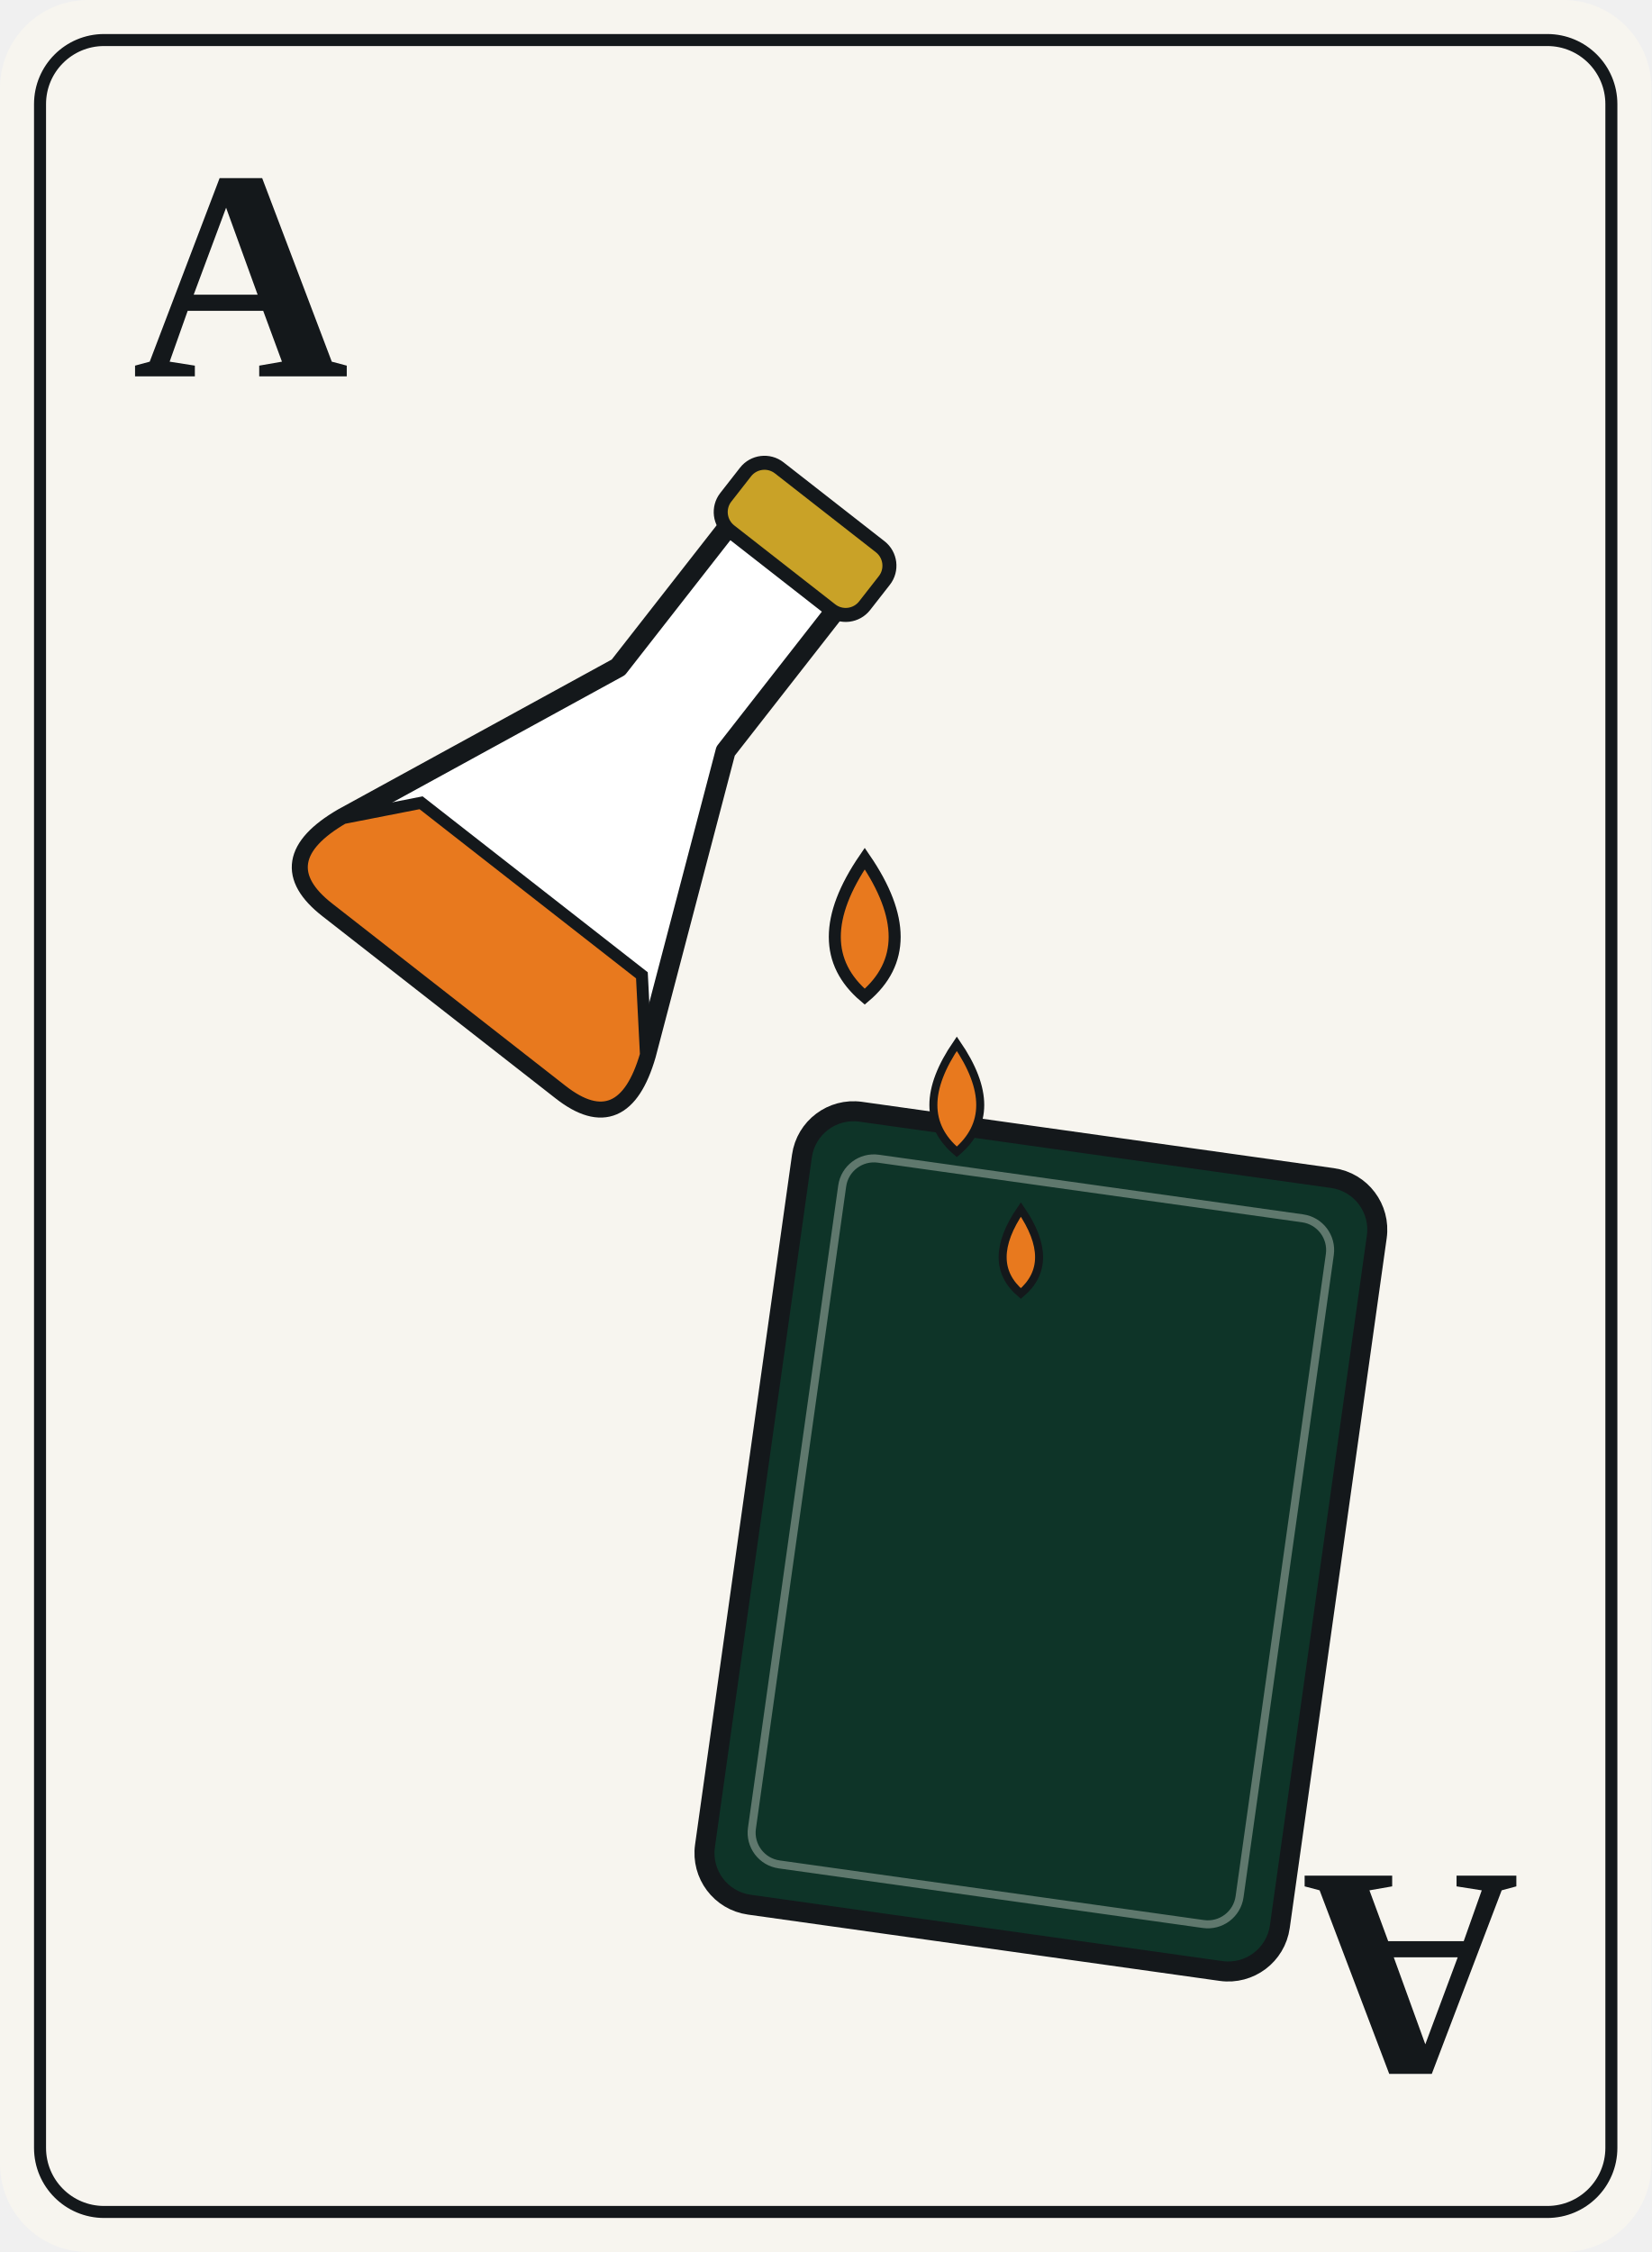
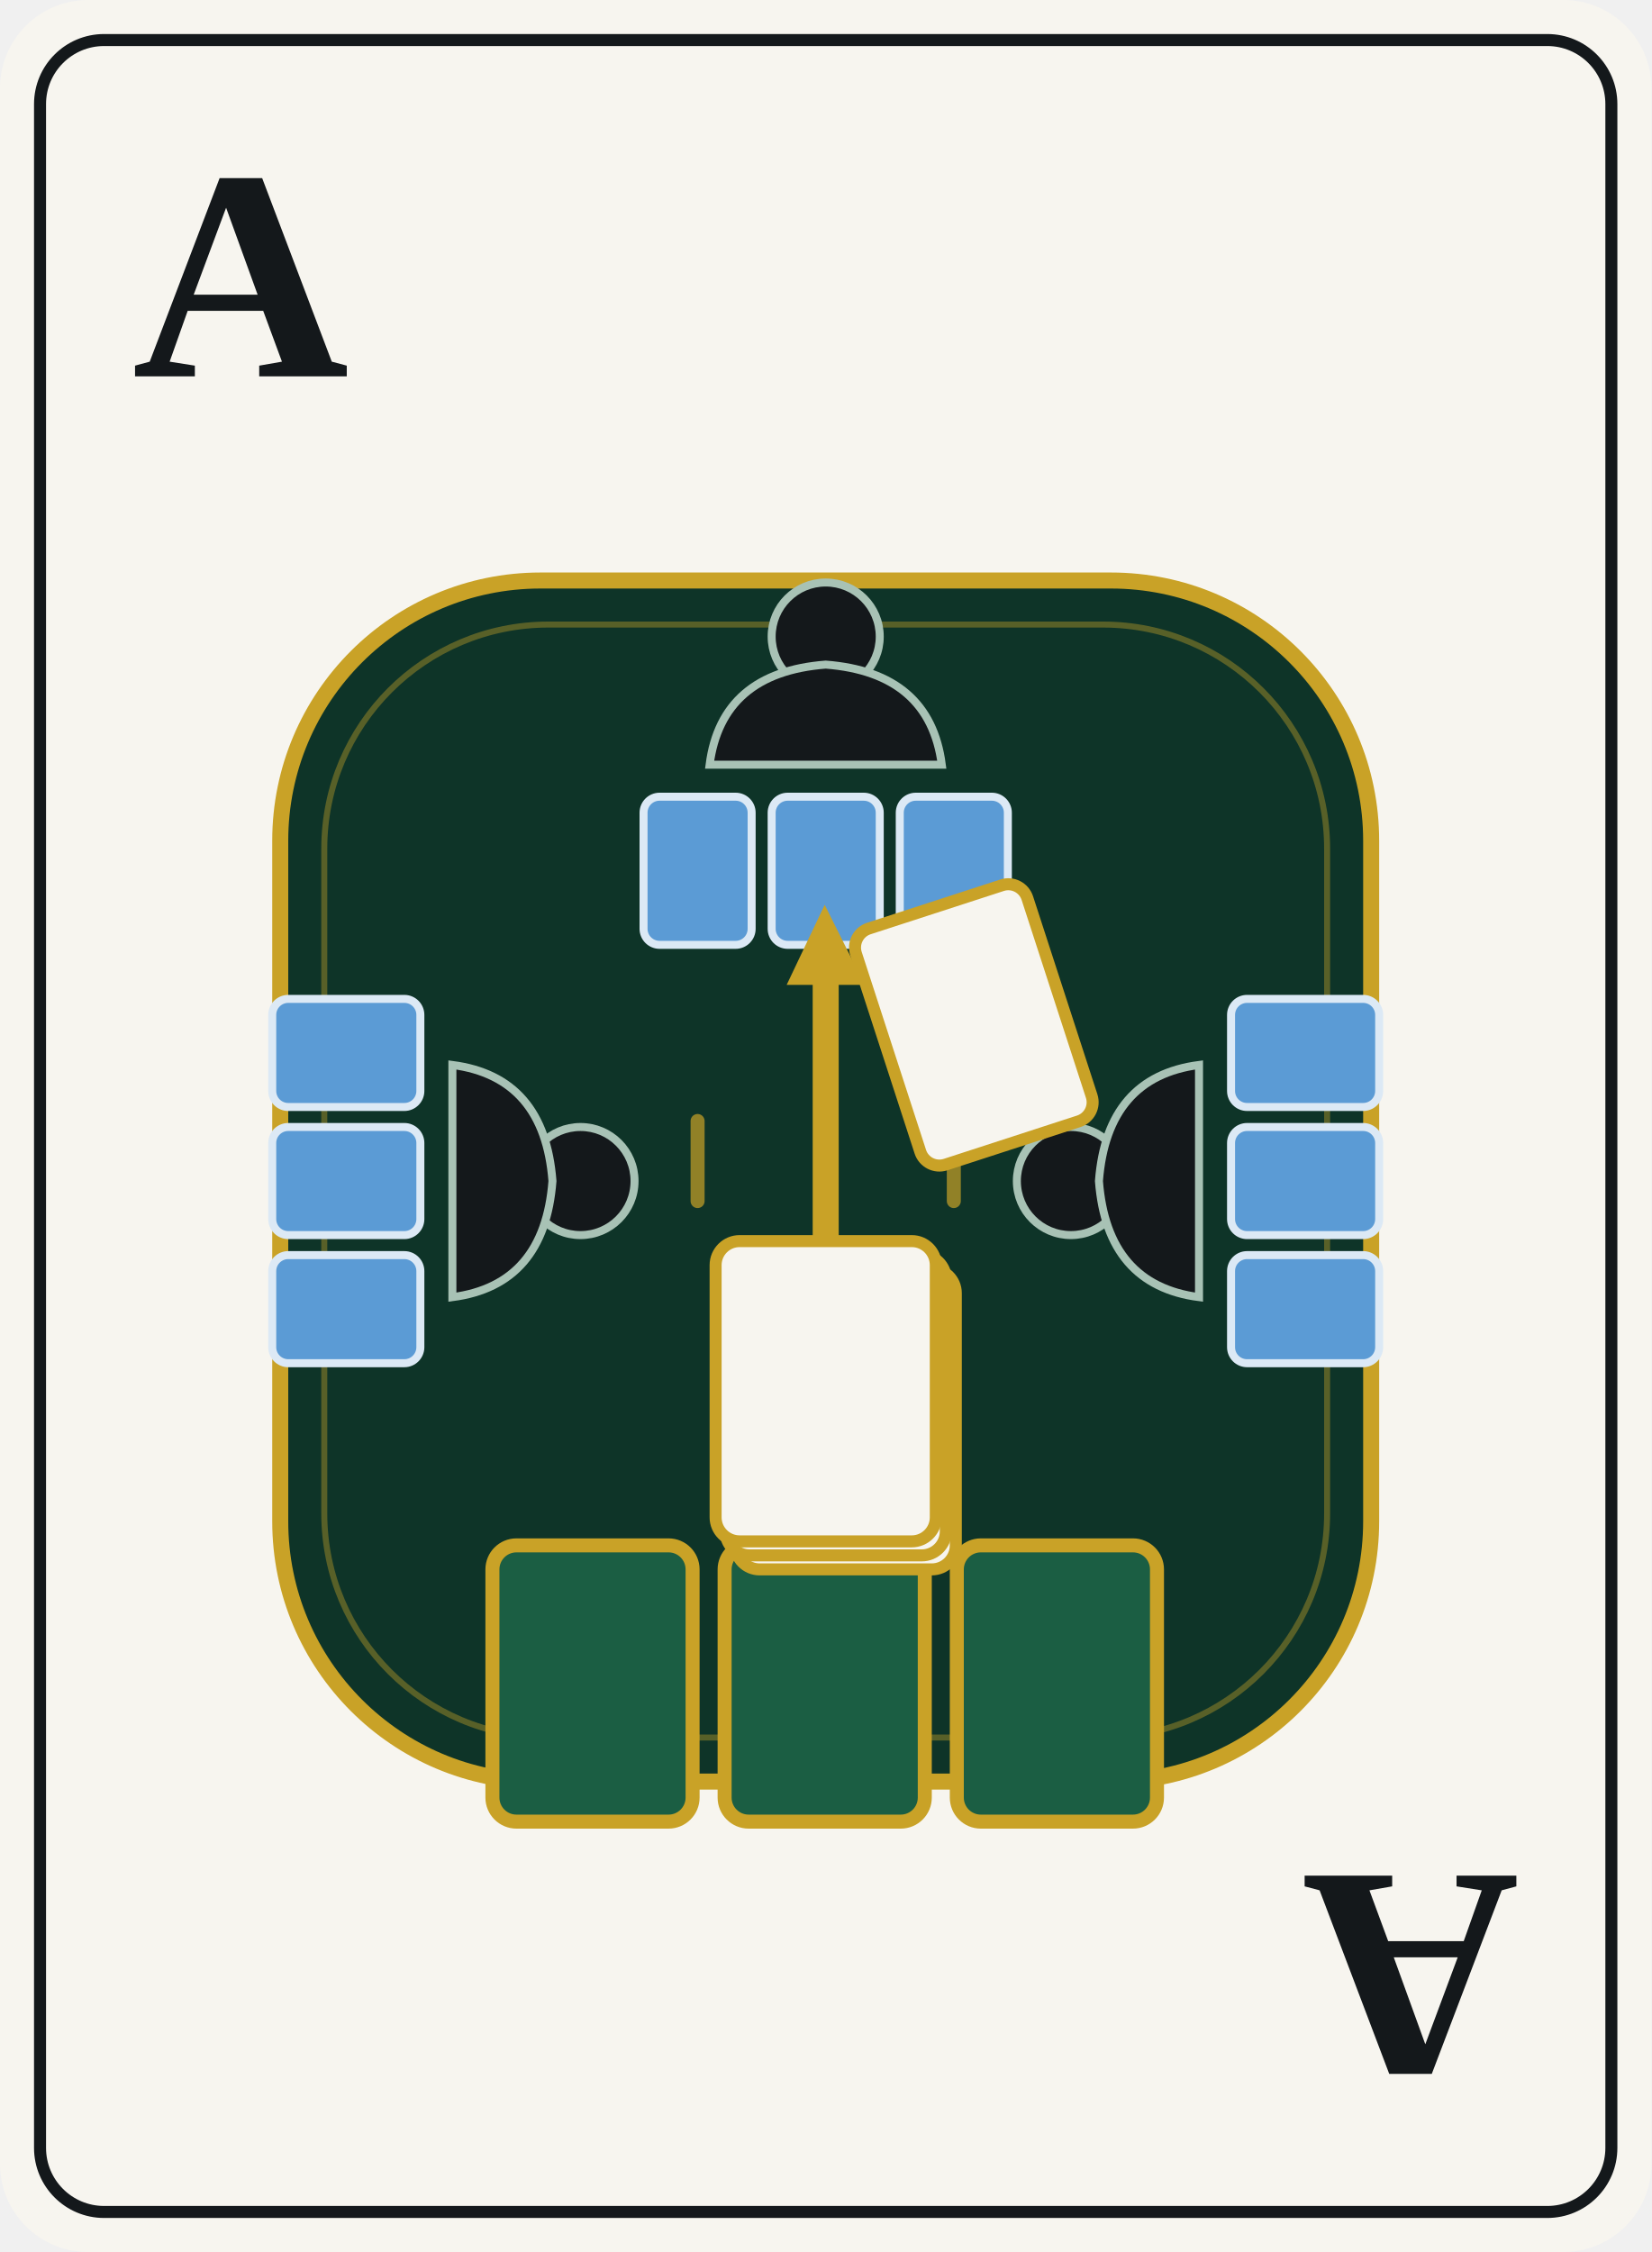
<svg xmlns="http://www.w3.org/2000/svg" viewBox="0 0 825 1125">
  <rect width="825" height="1125" rx="44" fill="#F7F5EF" />
  <rect x="20" y="20" width="785" height="1085" rx="32" fill="none" stroke="#14181B" stroke-width="6" />
  <text x="66" y="188" font-family="Georgia, 'Times New Roman', serif" font-size="150" font-weight="bold" fill="#14181B">A</text>
  <g transform="rotate(180 412.5 562.5)">
    <text x="66" y="188" font-family="Georgia, 'Times New Roman', serif" font-size="150" font-weight="bold" fill="#14181B">A</text>
  </g>
-   <g transform="rotate(8 520 770)">
-     <rect x="375" y="570" width="290" height="400" rx="26" fill="#0E3428" stroke="#14181B" stroke-width="10" />
-     <rect x="397" y="592" width="246" height="356" rx="16" fill="none" stroke="#F7F5EF" stroke-width="4" opacity="0.35" />
+   <rect x="140" y="290" width="545" height="600" rx="130" fill="#0E3428" stroke="#C9A227" stroke-width="8" />
+   <rect x="162" y="312" width="501" height="556" rx="112" fill="none" stroke="#C9A227" stroke-width="3" opacity="0.4" />
+   <g transform="translate(412.5 384) rotate(0.0)">
+     <circle cx="0" cy="-66" r="27" fill="#14181B" stroke="#A8C2B5" stroke-width="4" />
+     <path d="M -58,-2 Q -52,-48 0,-52 Q 52,-48 58,-2 Z" fill="#14181B" stroke="#A8C2B5" stroke-width="4" />
+     <rect x="-91" y="14" width="54" height="74" rx="8" fill="#5B9BD5" stroke="#DCE9F5" stroke-width="4" />
+     <rect x="-27" y="14" width="54" height="74" rx="8" fill="#5B9BD5" stroke="#DCE9F5" stroke-width="4" />
+     <rect x="37" y="14" width="54" height="74" rx="8" fill="#5B9BD5" stroke="#DCE9F5" stroke-width="4" />
  </g>
-   <g transform="translate(300 400) rotate(38)">
-     <path d="M -34,-150 L 34,-150 L 34,-58 L 96,86 Q 112,126 74,126 L -74,126 Q -112,126 -96,86 L -34,-58 Z" fill="#FFFFFF" stroke="#14181B" stroke-width="10" stroke-linejoin="round" />
-     <path d="M -70,56 L 70,56 L 96,86 Q 112,126 74,126 L -74,126 Q -112,126 -96,86 Z" fill="#E8791E" stroke="#14181B" stroke-width="6" />
-     <rect x="-44" y="-186" width="88" height="40" rx="12" fill="#C9A227" stroke="#14181B" stroke-width="7" />
+   <g transform="translate(224 590) rotate(90)">
+     <circle cx="0" cy="-66" r="27" fill="#14181B" stroke="#A8C2B5" stroke-width="4" />
+     <path d="M -58,-2 Q -52,-48 0,-52 Q 52,-48 58,-2 Z" fill="#14181B" stroke="#A8C2B5" stroke-width="4" />
+     <rect x="-91" y="14" width="54" height="74" rx="8" fill="#5B9BD5" stroke="#DCE9F5" stroke-width="4" />
+     <rect x="-27" y="14" width="54" height="74" rx="8" fill="#5B9BD5" stroke="#DCE9F5" stroke-width="4" />
+     <rect x="37" y="14" width="54" height="74" rx="8" fill="#5B9BD5" stroke="#DCE9F5" stroke-width="4" />
  </g>
-   <path d="M 432,428.9 Q 461.9,472.6 432,497.9 Q 402.1,472.6 432,428.9 Z" fill="#E8791E" stroke="#14181B" stroke-width="6" />
-   <path d="M 478,521.4 Q 501.4,555.6 478,575.4 Q 454.6,555.6 478,521.4 Z" fill="#E8791E" stroke="#14181B" stroke-width="4" />
-   <path d="M 510,604.2 Q 528.2,630.8 510,646.2 Q 491.8,630.8 510,604.2 Z" fill="#E8791E" stroke="#14181B" stroke-width="4" />
+   <g transform="translate(601 590) rotate(-90)">
+     <circle cx="0" cy="-66" r="27" fill="#14181B" stroke="#A8C2B5" stroke-width="4" />
+     <path d="M -58,-2 Q -52,-48 0,-52 Q 52,-48 58,-2 Z" fill="#14181B" stroke="#A8C2B5" stroke-width="4" />
+     <rect x="-91" y="14" width="54" height="74" rx="8" fill="#5B9BD5" stroke="#DCE9F5" stroke-width="4" />
+     <rect x="-27" y="14" width="54" height="74" rx="8" fill="#5B9BD5" stroke="#DCE9F5" stroke-width="4" />
+     <rect x="37" y="14" width="54" height="74" rx="8" fill="#5B9BD5" stroke="#DCE9F5" stroke-width="4" />
+   </g>
+   <rect x="246" y="772" width="100" height="138" rx="12" fill="#1B5E43" stroke="#C9A227" stroke-width="7" />
+   <rect x="362" y="772" width="100" height="138" rx="12" fill="#1B5E43" stroke="#C9A227" stroke-width="7" />
+   <rect x="478" y="772" width="100" height="138" rx="12" fill="#1B5E43" stroke="#C9A227" stroke-width="7" />
+   <line x1="412.5" y1="640" x2="412.5" y2="470" stroke="#C9A227" stroke-width="13" stroke-linecap="round" />
+   <polygon points="412,452 432,492 393,492" fill="#C9A227" />
+   <line x1="348.5" y1="560" x2="348.5" y2="600" stroke="#C9A227" stroke-width="7" stroke-linecap="round" opacity="0.7" />
+   <line x1="476.5" y1="560" x2="476.5" y2="600" stroke="#C9A227" stroke-width="7" stroke-linecap="round" opacity="0.7" />
+   <rect x="367.5" y="634" width="110" height="150" rx="12" fill="#F7F5EF" stroke="#C9A227" stroke-width="6" />
+   <rect x="362.5" y="627" width="110" height="150" rx="12" fill="#F7F5EF" stroke="#C9A227" stroke-width="6" />
+   <rect x="357.5" y="620" width="110" height="150" rx="12" fill="#F7F5EF" stroke="#C9A227" stroke-width="6" />
+   <g transform="rotate(-18 486.5 512)">
+     <rect x="441.5" y="450" width="90" height="124" rx="10" fill="#F7F5EF" stroke="#C9A227" stroke-width="6" />
+   </g>
</svg>
